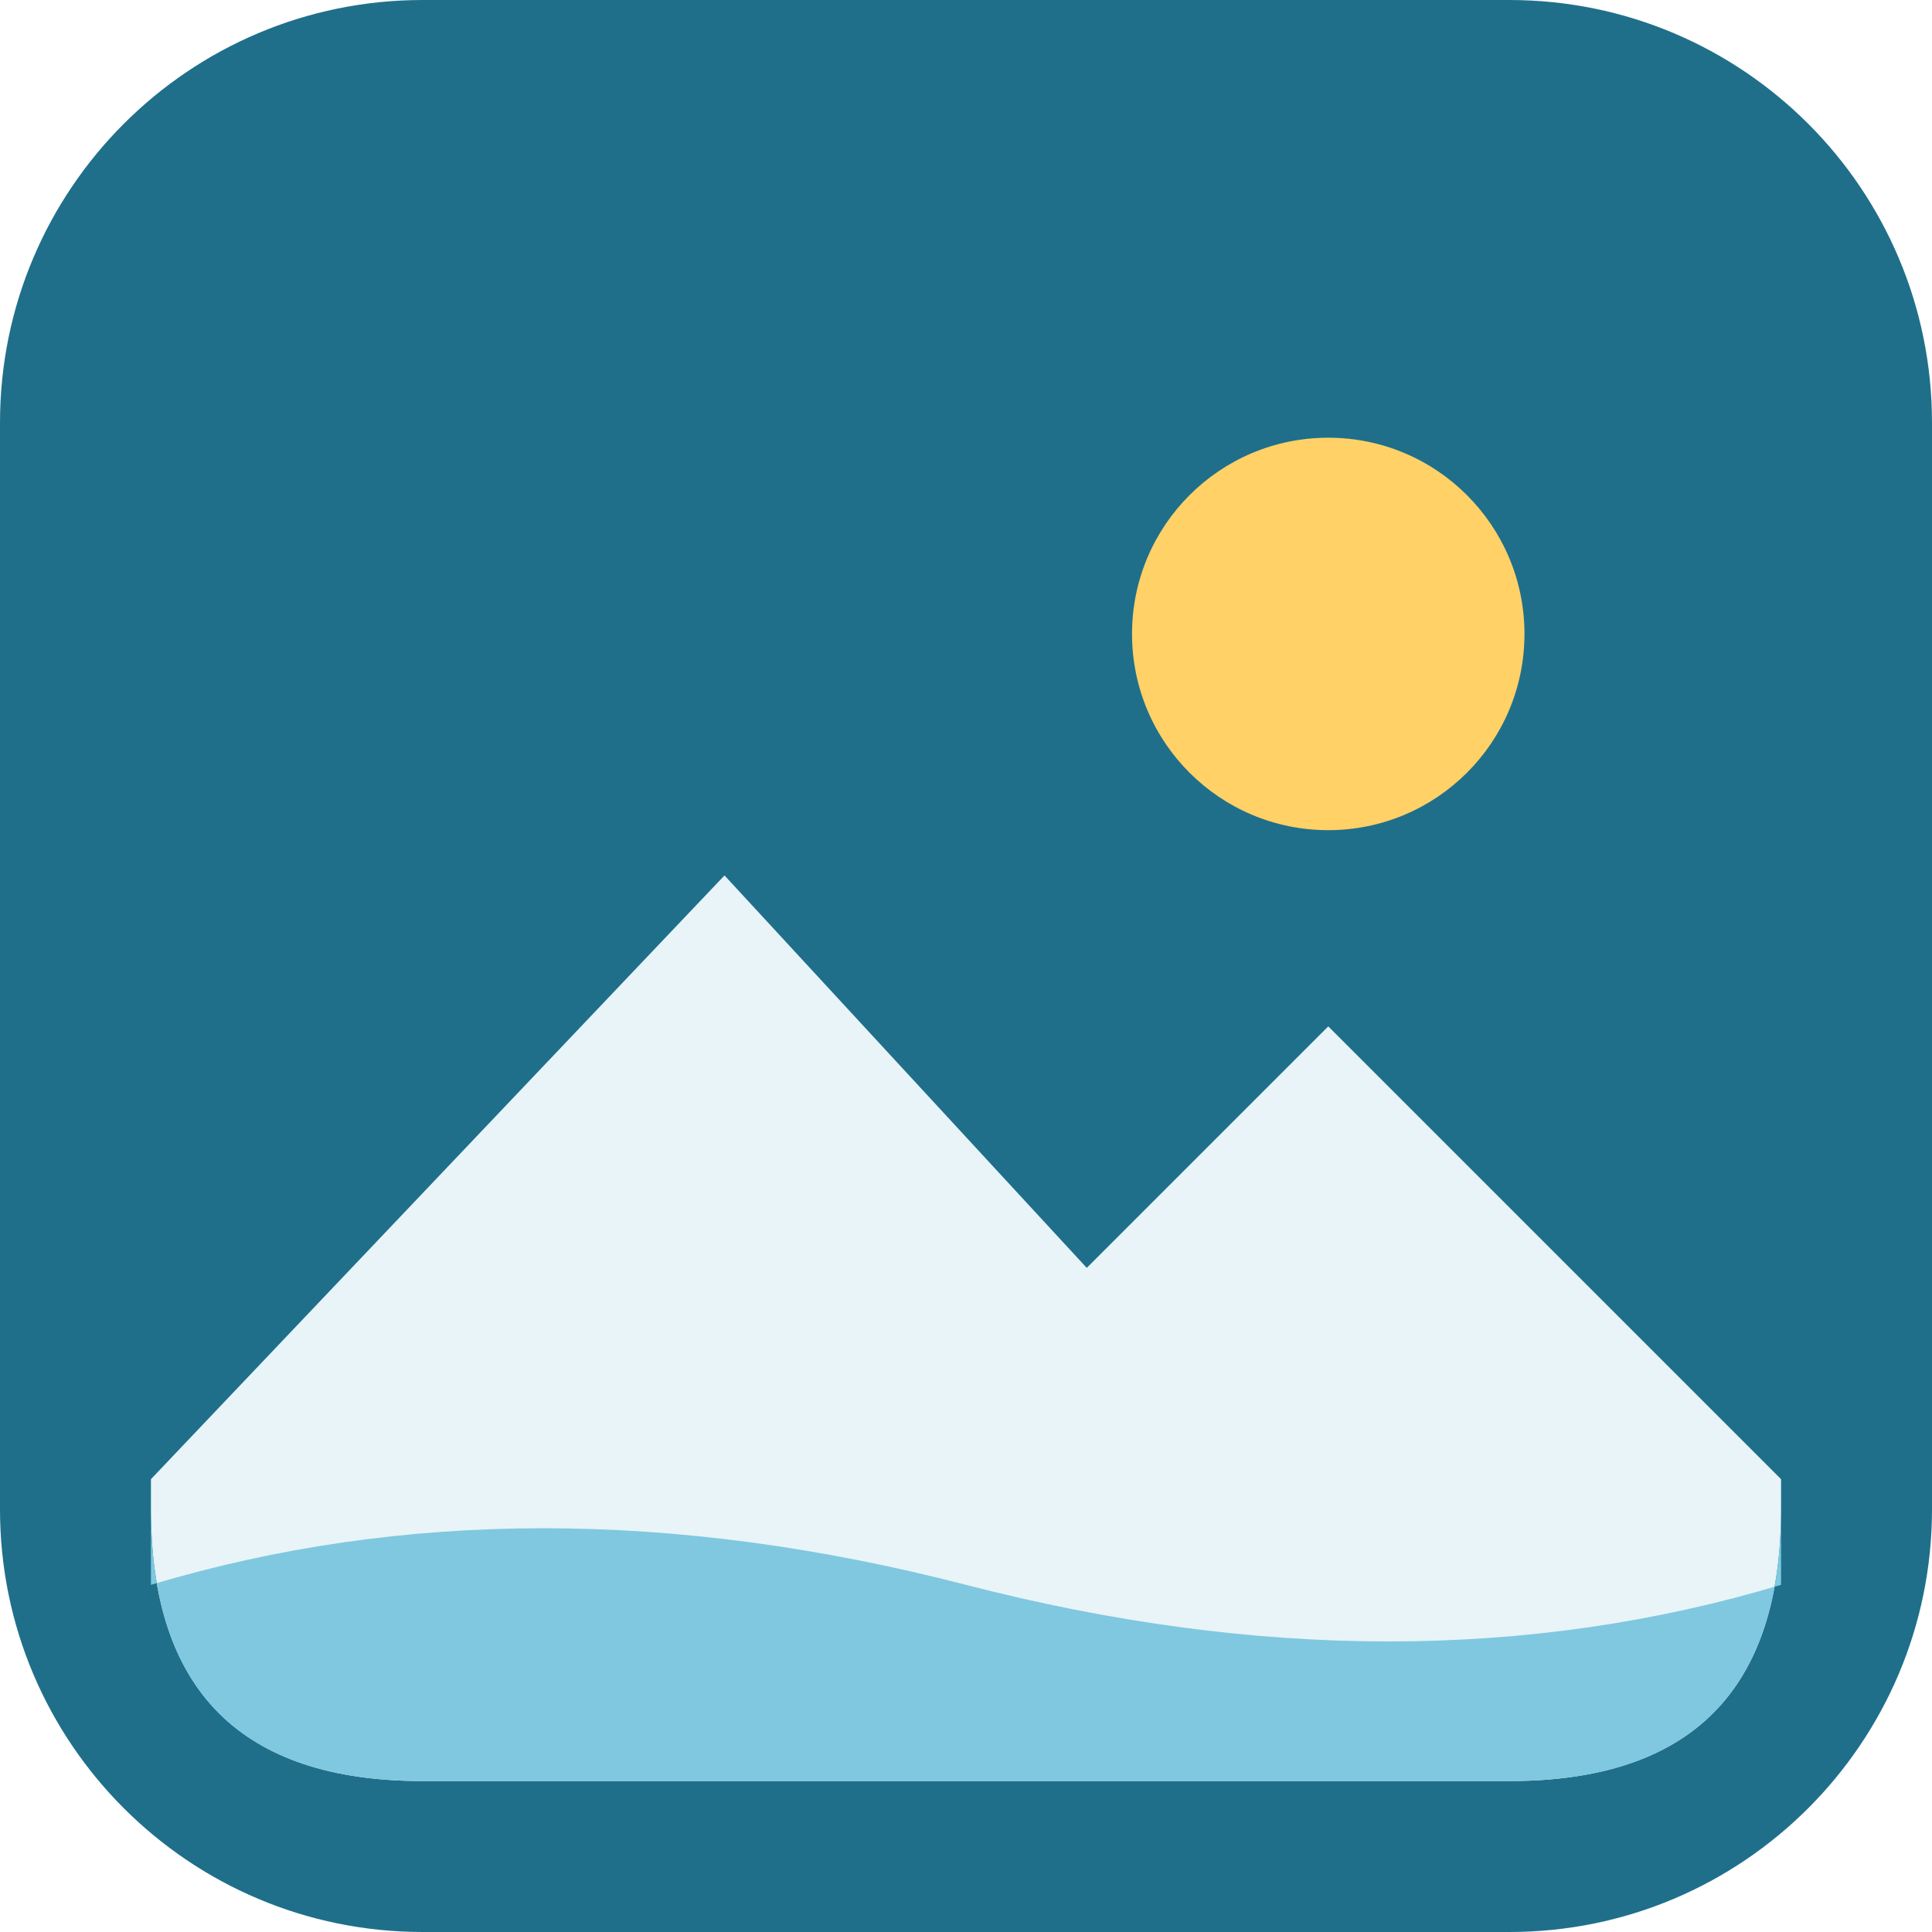
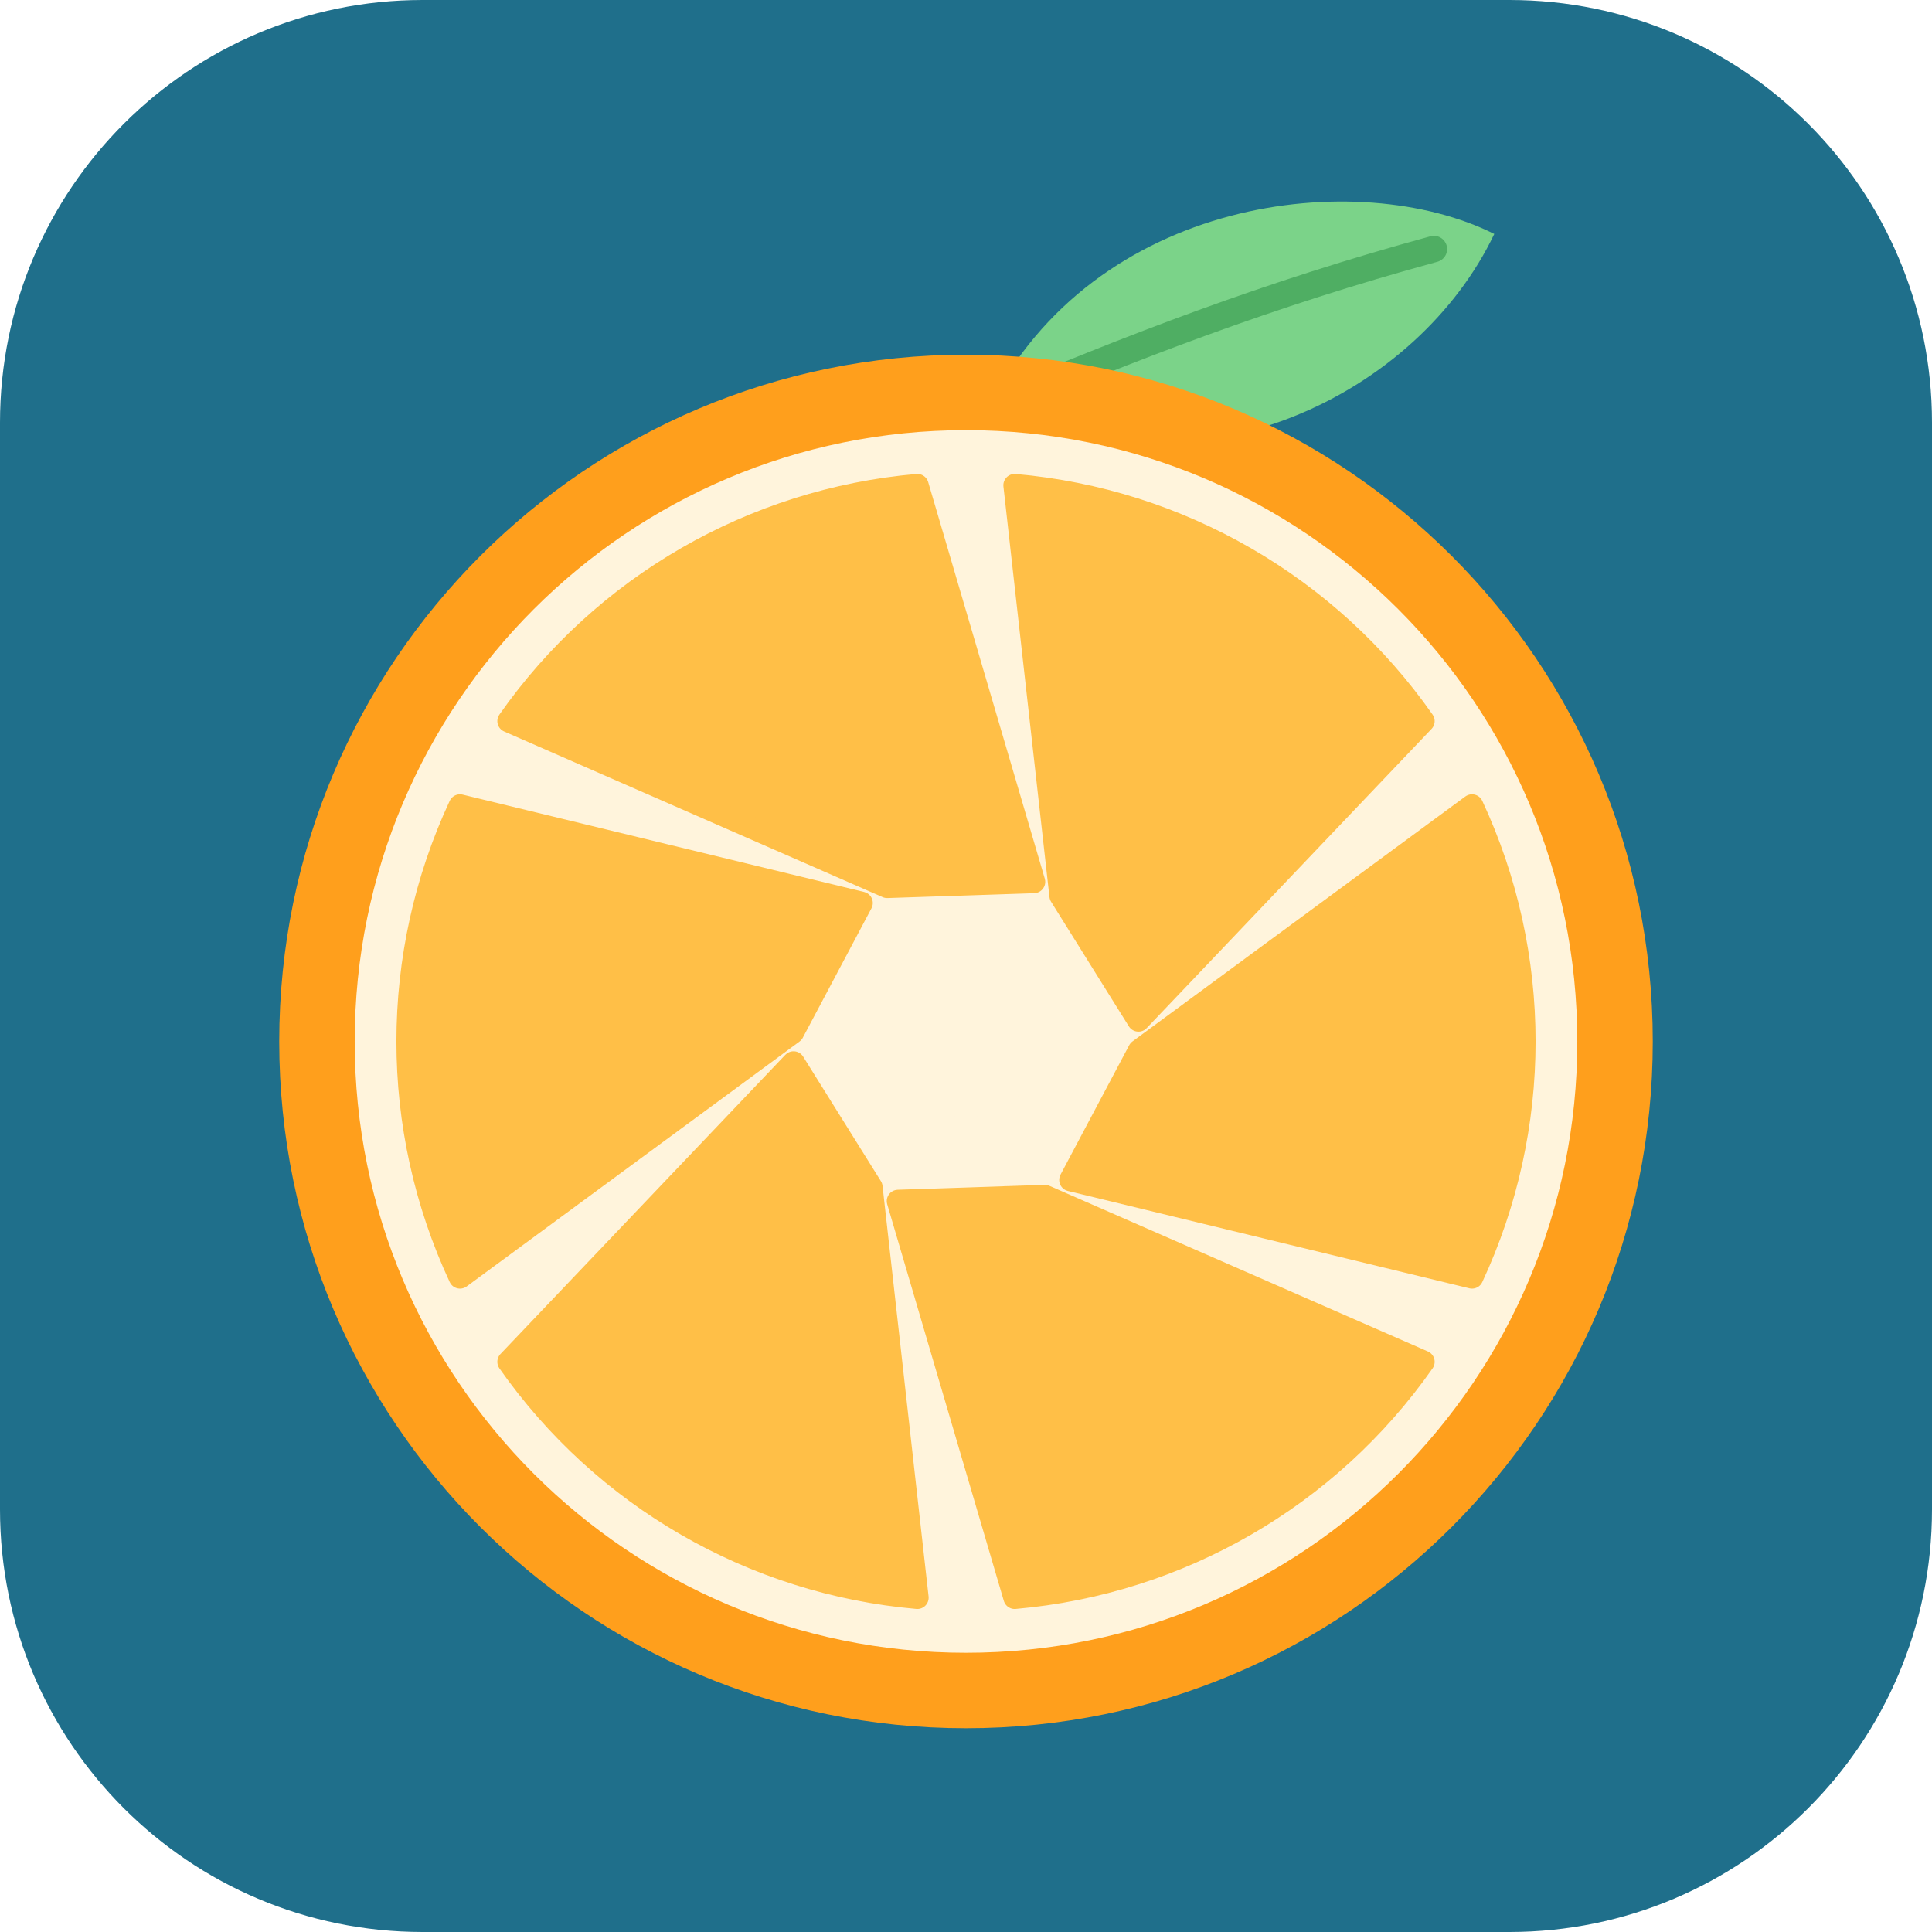
<svg xmlns="http://www.w3.org/2000/svg" viewBox="0 0 512 512">
  <rect width="512" height="512" rx="112" fill="#1f6f8b" />
-   <circle cx="352" cy="168" r="52" fill="#ffd166" />
-   <path d="M40 392 L192 232 L288 336 L352 272 L472 392 V400 Q472 472 400 472 H112 Q40 472 40 400Z" fill="#e8f4f8" />
-   <path d="M40 420 Q140 390 256 420 T472 420 V400 Q472 472 400 472 H112 Q40 472 40 400Z" fill="#7fc8e0" />
+   <path d="M262 108 C290 52 360 44 396 62 C376 104 318 134 262 108Z" fill="#7bd389" />
+   <path d="M262 108 C300 92 336 78 380 66" stroke="#4fae63" stroke-width="7" fill="none" stroke-linecap="round" />
+   <circle cx="256" cy="276" r="182" fill="#ff9f1c" />
+   <circle cx="256" cy="276" r="162" fill="#fff4dc" />
+   <g fill="#ffbf47" stroke="#ffbf47" stroke-width="6" stroke-linejoin="round">
+     <path d="M281.1 237.4 L268.9 128.6 A148 148 0 0 1 377.2 191.1 L301.7 270.4 Z" />
+     <path d="M301.9 278.4 L390.1 213.5 A148 148 0 0 1 390.1 338.5 L283.7 312.7 Z" />
+     <path d="M276.9 317.0 L377.2 360.9 A148 148 0 0 1 268.9 423.4 L238.0 318.3 Z" />
+     <path d="M230.9 314.6 L243.1 423.4 A148 148 0 0 1 134.8 360.9 L210.3 281.6 Z" />
+     <path d="M210.1 273.6 L121.9 338.5 A148 148 0 0 1 121.9 213.5 L228.3 239.3 Z" />
+     <path d="M235.1 235.0 L134.8 191.1 A148 148 0 0 1 243.1 128.6 L274.0 233.7 Z" />
+   </g>
+   <circle cx="256" cy="276" r="20" fill="#fff4dc" />
</svg>
